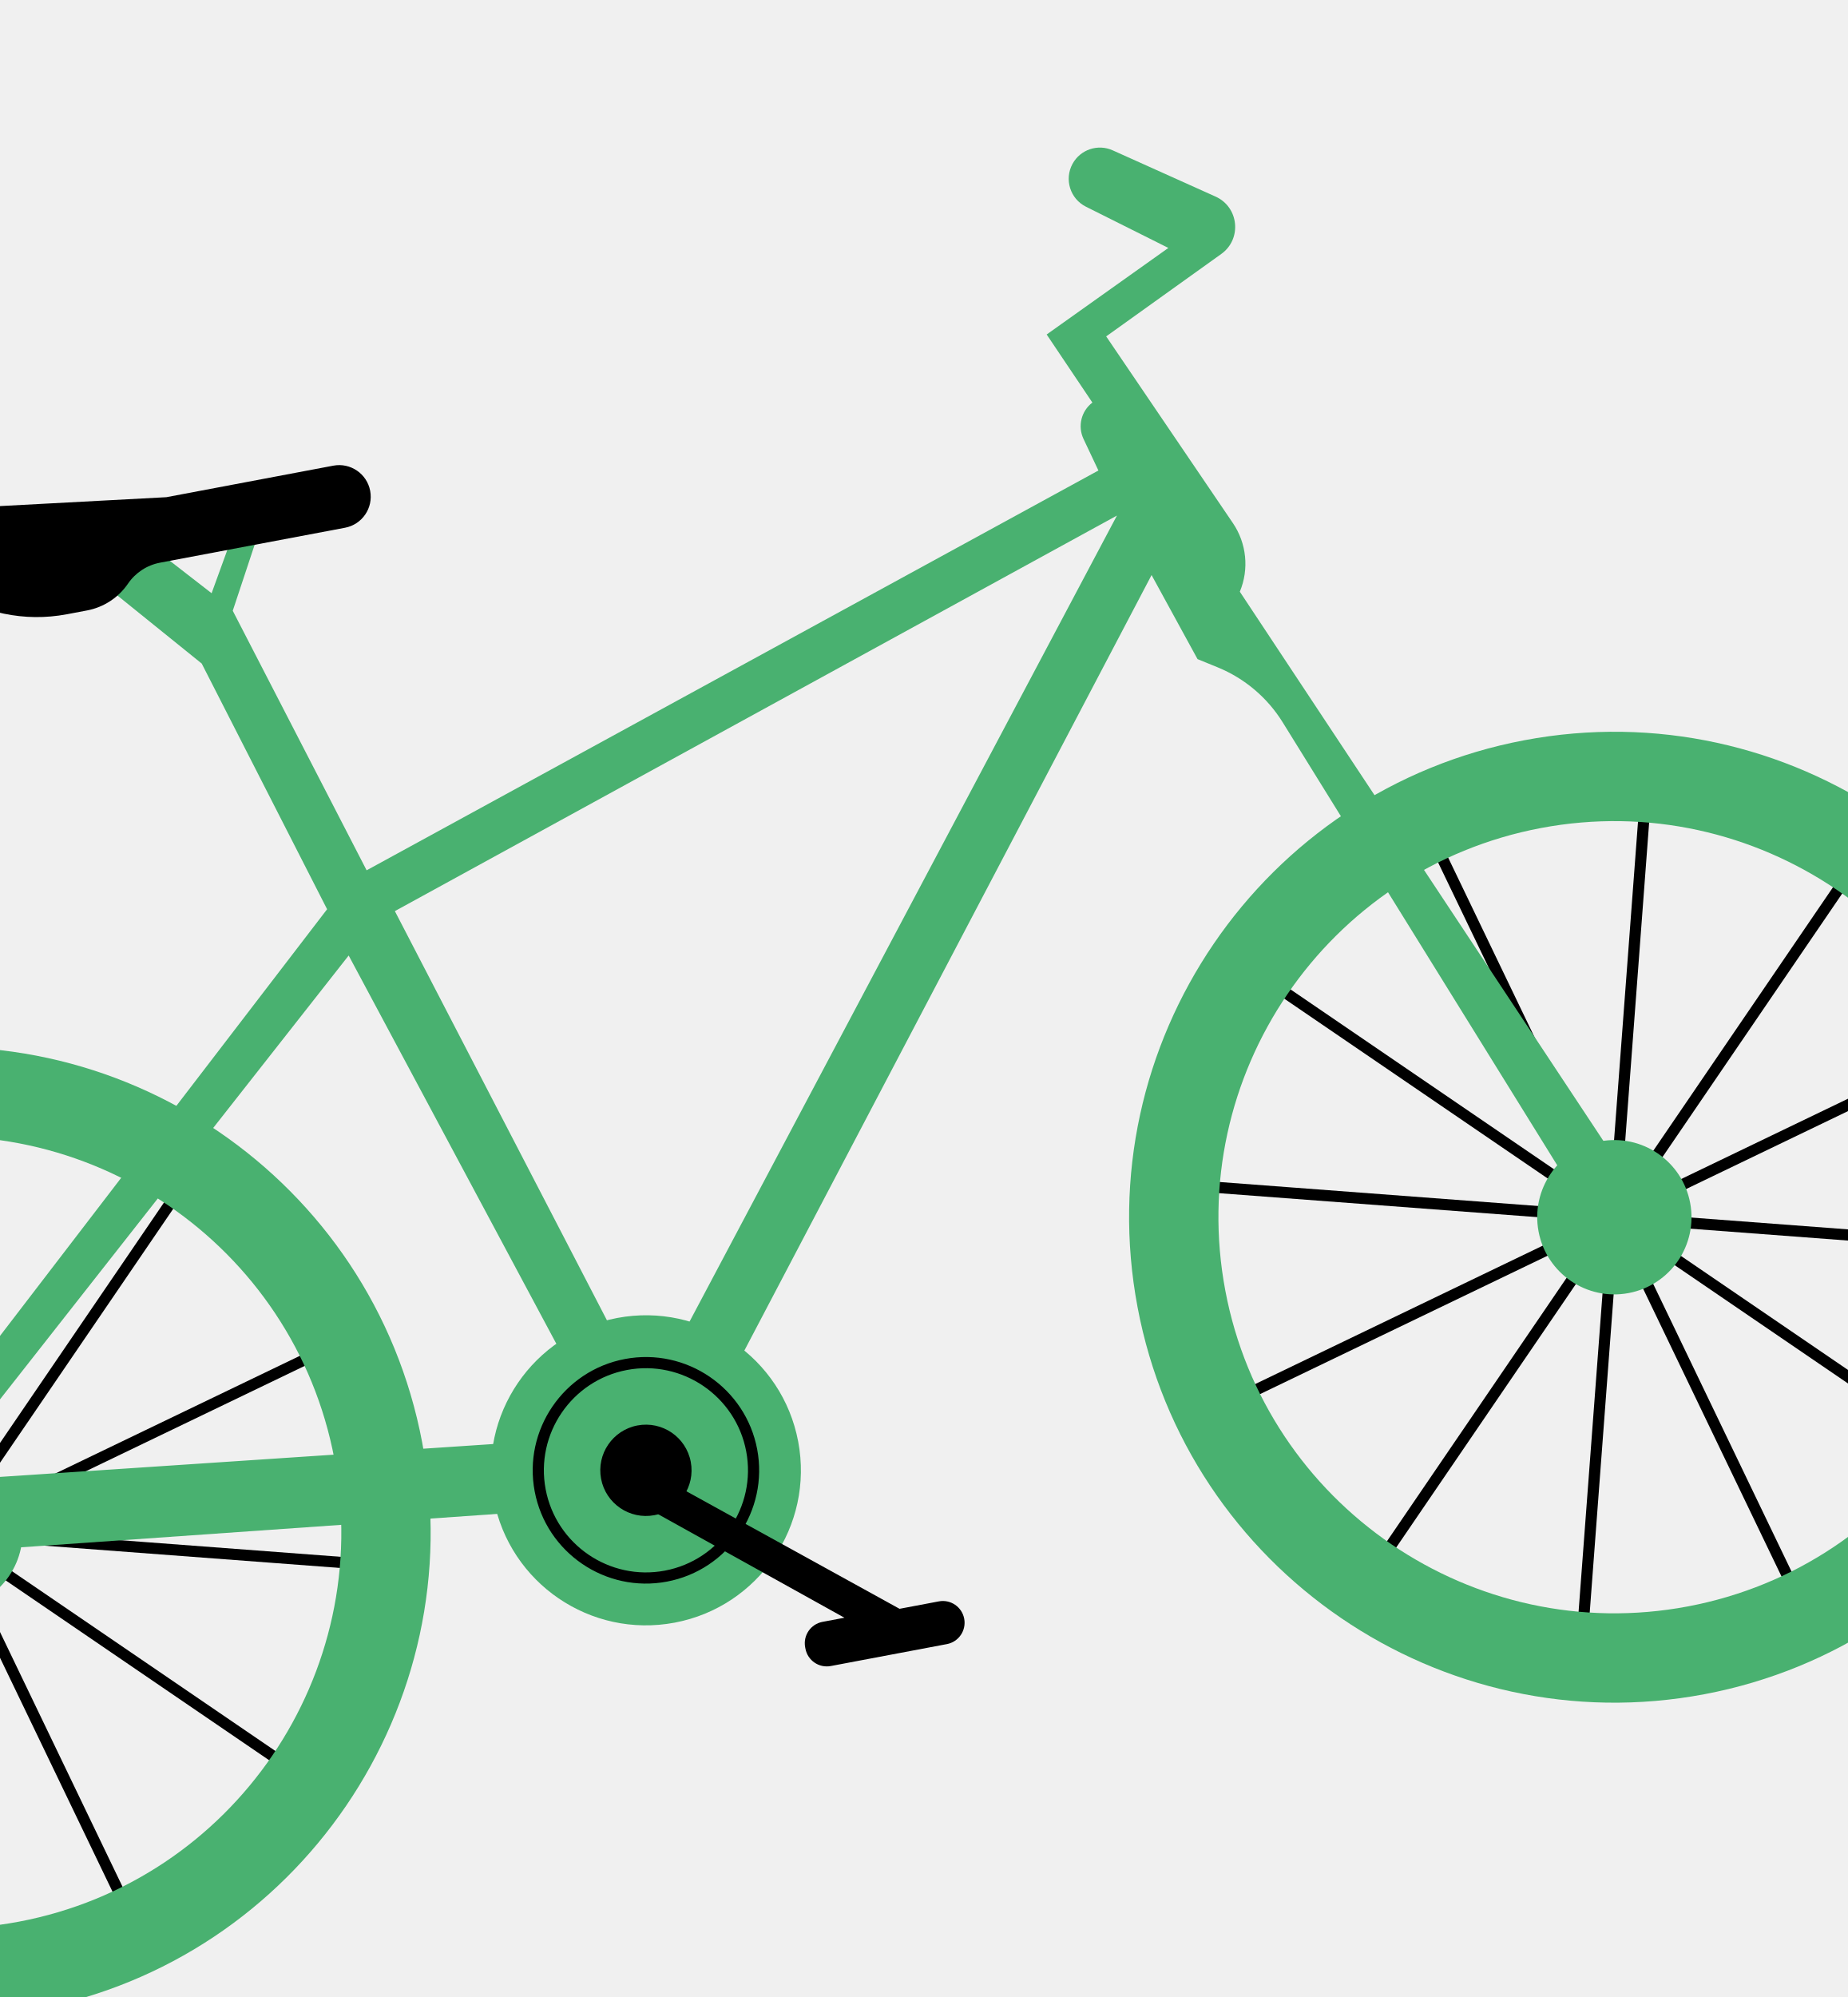
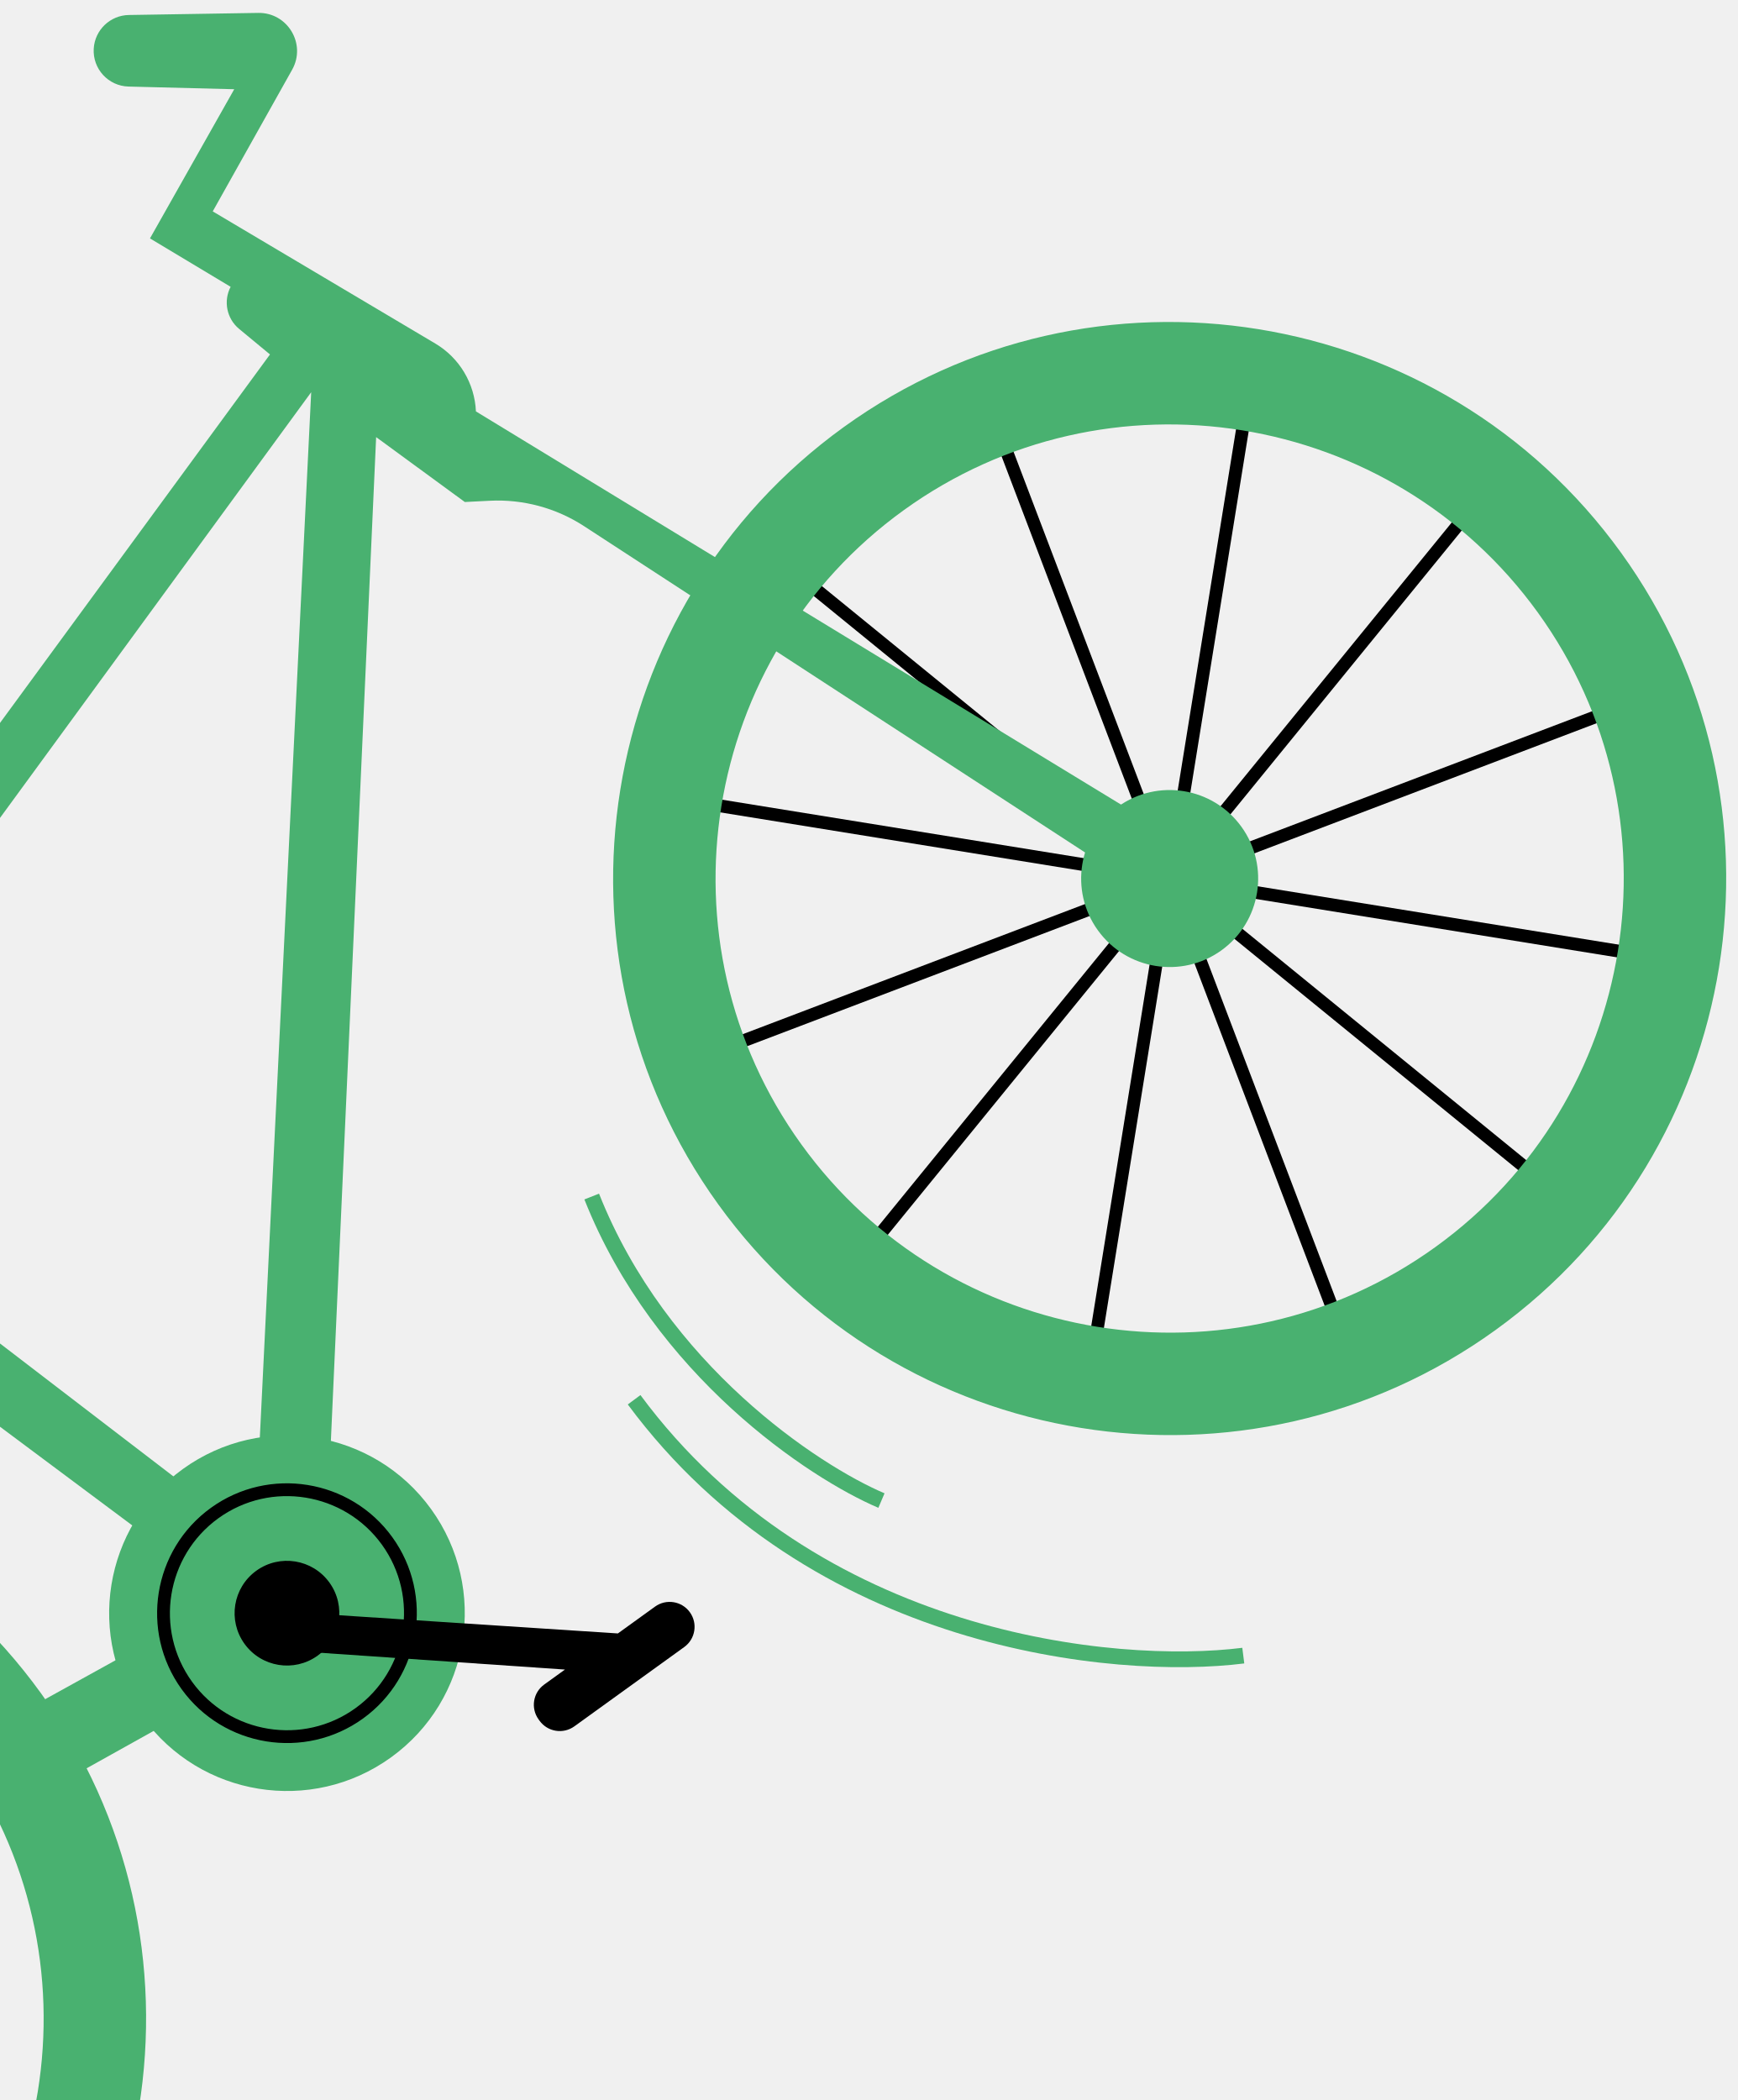
- <svg xmlns="http://www.w3.org/2000/svg" width="360" height="389" viewBox="0 0 360 389" fill="none">
-   <g clip-path="url(#clip0_187_54)">
-     <path d="M238.866 184.148L237.64 185.945L390.122 290.005L391.348 288.208L238.866 184.148Z" fill="black" />
-     <path d="M365.698 160.272L261.667 312.774L263.464 314L367.495 161.498L365.698 160.272Z" fill="black" />
-     <path d="M397.238 196.132L230.904 276.173L231.847 278.133L398.181 198.092L397.238 196.132Z" fill="black" />
-     <path d="M275.599 153.429L273.639 154.373L353.677 320.743L355.637 319.8L275.599 153.429Z" fill="black" />
-     <path d="M222.59 229.114L222.427 231.284L406.496 245.151L406.659 242.982L222.59 229.114Z" fill="black" />
-     <path d="M320.279 144.993L306.427 329.094L308.596 329.258L322.448 145.156L320.279 144.993Z" fill="black" />
-     <path d="M-86.312 245.557L-87.538 247.354L64.944 351.414L66.17 349.617L-86.312 245.557Z" fill="black" />
-     <path d="M40.52 221.681L-63.51 374.184L-61.714 375.41L42.317 222.908L40.52 221.681Z" fill="black" />
-     <path d="M72.061 257.542L-94.274 337.583L-93.331 339.544L73.004 259.503L72.061 257.542Z" fill="black" />
-     <path d="M-49.579 214.84L-51.539 215.783L28.499 382.153L30.459 381.21L-49.579 214.84Z" fill="black" />
-     <path d="M-102.588 290.524L-102.751 292.693L81.318 306.561L81.481 304.392L-102.588 290.524Z" fill="black" />
-     <path d="M6.906 391.429C-44.316 401.103 -93.861 367.291 -103.536 316.059C-113.211 264.827 -79.41 215.276 -28.187 205.602C23.036 195.929 72.58 229.74 82.255 280.972C91.93 332.205 58.129 381.756 6.906 391.429ZM-24.957 222.704C-66.752 230.597 -94.331 271.027 -86.437 312.83C-78.542 354.632 -38.118 382.22 3.677 374.327C45.471 366.434 73.051 326.004 65.156 284.202C57.262 242.399 16.837 214.812 -24.957 222.704Z" fill="#49B170" />
-     <path d="M332.084 330.02C280.862 339.693 231.318 305.882 221.642 254.649C211.967 203.416 245.768 153.866 296.991 144.193C348.214 134.519 397.758 168.33 407.433 219.563C417.108 270.796 383.307 320.346 332.084 330.02ZM300.221 161.295C258.426 169.188 230.847 209.618 238.741 251.42C246.635 293.223 287.06 320.81 328.855 312.917C370.649 305.025 398.229 264.595 390.334 222.792C382.44 180.989 342.015 153.402 300.221 161.295Z" fill="#49B170" />
-     <path d="M241.564 115.259C243.397 110.862 242.89 105.838 240.215 101.897L215.524 65.527L237.95 49.47C242.013 46.56 241.391 40.34 236.833 38.292L216.793 29.284C213.896 27.983 210.486 29.13 208.966 31.919C207.32 34.941 208.507 38.726 211.584 40.265L227.638 48.296L203.929 65.155L212.836 78.416C210.66 80.072 209.939 83.024 211.106 85.497L214.011 91.65L71.43 169.529L45.349 118.971L50.798 102.548L45.563 103.629L41.228 115.555L25.485 103.337L17.423 111.6L39.303 129.256L63.732 177.111L-21.056 287.681L-13.172 302.614L129.521 292.604L224.369 112.016L233.323 128.389L237.246 129.992C242.493 132.135 246.928 135.884 249.915 140.703L307.135 233.005L315.644 227.139L241.564 115.259L241.564 115.259ZM-12.527 288.526L67.934 186.125L118.058 279.818L-12.527 288.526ZM126.276 272.659L76.933 177.477L217.622 100.427L126.275 272.659L126.276 272.659Z" fill="#49B170" />
-     <path d="M131.453 316.079C147.838 312.984 158.611 297.191 155.517 280.803C152.422 264.415 136.63 253.639 120.246 256.733C103.861 259.827 93.088 275.62 96.182 292.008C99.277 308.396 115.069 319.173 131.453 316.079Z" fill="#49B170" />
-     <path d="M129.944 308.086C117.992 310.344 106.431 302.454 104.174 290.499C101.916 278.544 109.803 266.982 121.756 264.725C133.708 262.468 145.269 270.357 147.527 282.312C149.784 294.267 141.897 305.829 129.944 308.086ZM122.159 266.862C111.385 268.897 104.276 279.319 106.311 290.095C108.346 300.871 118.767 307.983 129.541 305.948C140.314 303.913 147.424 293.491 145.389 282.715C143.354 271.939 132.933 264.827 122.159 266.862Z" fill="black" />
-     <path d="M127.5 295.144C132.325 294.233 135.498 289.582 134.586 284.756C133.675 279.93 129.024 276.756 124.199 277.667C119.374 278.578 116.201 283.229 117.112 288.056C118.024 292.882 122.674 296.056 127.5 295.144Z" fill="black" />
-     <path d="M121.86 283.946L121.184 291.046L164.526 315.119L160.249 315.927C157.952 316.361 156.442 318.575 156.876 320.873L156.929 321.154C157.363 323.451 159.577 324.962 161.874 324.528L184.488 320.258C186.786 319.824 188.296 317.609 187.862 315.312C187.428 313.014 185.214 311.503 182.917 311.937L175.265 313.382L121.86 283.945L121.86 283.946Z" fill="black" />
-     <path d="M67.222 102.8L31.178 109.607C28.639 110.086 26.395 111.554 24.939 113.689C23.076 116.419 20.206 118.297 16.959 118.91L13.005 119.657C4.813 121.204 -3.657 119.433 -10.543 114.733C-12.444 113.436 -13.751 111.438 -14.177 109.178C-15.151 104.021 -11.359 99.188 -6.119 98.908L32.413 96.85L64.939 90.708C68.277 90.077 71.495 92.273 72.125 95.612C72.756 98.951 70.56 102.169 67.222 102.8Z" fill="black" />
-     <path d="M317.327 251.876C325.483 250.336 330.846 242.475 329.305 234.317C327.765 226.16 319.904 220.795 311.748 222.336C303.592 223.876 298.23 231.737 299.77 239.895C301.311 248.052 309.171 253.417 317.327 251.876Z" fill="#49B170" />
-     <path d="M-7.851 313.286C0.304 311.746 5.667 303.884 4.127 295.727C2.586 287.57 -5.274 282.205 -13.43 283.745C-21.586 285.286 -26.949 293.147 -25.408 301.305C-23.868 309.462 -16.007 314.826 -7.851 313.286Z" fill="#49B170" />
+ <svg xmlns="http://www.w3.org/2000/svg" width="331" height="400" viewBox="0 0 331 400" fill="none" version="1.1" id="svg803">
+   <g clip-path="url(#clip0_384_368)" id="g794" transform="translate(0,-130)">
+     <path d="m 120.72,279.604 -0.389,2.409 204.406,33.047 0.389,-2.409 z" fill="#000000" id="path764" />
+     <path d="m 238.145,194.95 -33.007,204.412 2.408,0.39 33.007,-204.413 z" fill="#000000" id="path766" />
+     <path d="m 287.253,216.343 -130.788,160.503 1.892,1.542 130.788,-160.503 z" fill="#000000" id="path768" />
+     <path d="m 143.391,230.915 -1.541,1.891 160.517,130.826 1.542,-1.892 z" fill="#000000" id="path770" />
+     <path d="m 125.61,333.019 0.867,2.281 193.524,-73.587 -0.867,-2.281 z" fill="#000000" id="path772" />
+     <path d="m 184.745,201.067 73.618,193.55 2.281,-0.867 -73.619,-193.55 z" fill="#000000" id="path774" />
+     <path d="m -157.573,448.153 -1.541,1.892 160.517,130.825 1.541,-1.891 z" fill="#000000" id="path776" />
+     <path d="M -16.106,600.574 C -63.515,634.794 -129.93,624.056 -164.156,576.639 -198.382,529.221 -187.658,462.804 -140.249,428.584 -92.841,394.364 -26.426,405.102 7.801,452.52 42.027,499.938 31.303,566.354 -16.106,600.574 Z M -128.824,444.413 c -38.682,27.921 -47.433,82.113 -19.506,120.803 27.926,38.69 82.116,47.451 120.799,19.53 C 11.151,556.824 19.902,502.632 -8.025,463.943 -35.952,425.253 -90.142,416.492 -128.824,444.413 Z" fill="#49b170" id="path778" />
+     <path d="m 284.859,383.336 c -47.408,34.22 -113.824,23.483 -148.05,-23.935 -34.227,-47.418 -23.502,-113.835 23.907,-148.055 47.408,-34.22 113.823,-23.482 148.05,23.936 34.226,47.418 23.502,113.834 -23.907,148.054 z M 172.141,227.175 c -38.683,27.921 -47.433,82.113 -19.506,120.803 27.926,38.69 82.116,47.451 120.799,19.53 38.682,-27.922 47.432,-82.114 19.506,-120.803 -27.927,-38.69 -82.117,-47.451 -120.799,-19.53 z" fill="#49b170" id="path780" />
+     <path d="m 90.65,208.363 c -0.232,-5.337 -3.14,-10.198 -7.734,-12.925 L 40.52,170.263 55.645,143.277 c 2.74,-4.889 -0.853,-10.91 -6.457,-10.819 l -24.641,0.398 c -3.561,0.057 -6.478,2.847 -6.693,6.403 -0.233,3.852 2.775,7.131 6.633,7.228 l 20.128,0.51 -16.047,28.412 15.361,9.224 c -1.421,2.718 -0.747,6.06 1.616,8.015 l 5.88,4.864 -107.696,146.994 -50.565,-38.919 -2.289,-19.272 -4.801,3.59 1.279,14.176 -21.807,-4.909 -4.251,12.231 30.628,7.508 47.6,36.961 -33.438,152.666 15.119,11.409 140.134,-78.128 10.306,-228.559 16.891,12.362 4.747,-0.241 c 6.35,-0.323 12.639,1.372 17.968,4.842 l 102.068,66.479 5.847,-10.009 -128.514,-78.329 z m -175.501,296.971 32.935,-142.31 95.525,71.271 z M 48.543,423.111 -46.897,349.956 59.273,204.706 48.542,423.111 Z" fill="#49b170" id="path782" />
+     <path d="m 74.481,464.737 c 15.165,-10.946 18.583,-32.115 7.635,-47.283 -10.948,-15.167 -32.117,-18.59 -47.281,-7.644 -15.165,10.946 -18.583,32.115 -7.635,47.283 10.948,15.168 32.117,18.59 47.281,7.644 z" fill="#49b170" id="path784" />
+     <path d="m 69.142,457.34 c -11.063,7.985 -26.56,5.479 -34.546,-5.586 -7.987,-11.064 -5.484,-26.562 5.578,-34.547 11.063,-7.985 26.56,-5.48 34.547,5.585 7.987,11.065 5.484,26.563 -5.579,34.548 z M 41.602,419.185 c -9.972,7.198 -12.227,21.167 -5.028,31.141 7.199,9.974 21.169,12.232 31.14,5.035 9.972,-7.198 12.227,-21.168 5.028,-31.142 -7.199,-9.973 -21.169,-12.232 -31.14,-5.034 z" fill="#000000" id="path786" />
+     <path d="m 60.496,445.362 c 4.466,-3.224 5.473,-9.458 2.248,-13.925 -3.224,-4.467 -9.458,-5.475 -13.924,-2.251 -4.466,3.223 -5.473,9.458 -2.248,13.924 3.224,4.467 9.458,5.475 13.924,2.252 z" fill="#000000" id="path788" />
+     <path d="m 49.435,436.676 2.695,7.531 55.479,3.804 -3.958,2.857 c -2.126,1.534 -2.605,4.502 -1.071,6.629 l 0.188,0.26 c 1.535,2.127 4.503,2.606 6.629,1.072 l 20.931,-15.108 c 2.126,-1.535 2.605,-4.503 1.07,-6.629 -1.535,-2.127 -4.502,-2.607 -6.628,-1.072 l -7.082,5.112 -68.253,-4.457 z" fill="#000000" id="path790" />
+     <path d="m 232.655,311.012 c 7.548,-5.449 9.25,-15.986 3.8,-23.536 -5.449,-7.55 -15.987,-9.254 -23.535,-3.805 -7.549,5.448 -9.25,15.986 -3.801,23.536 5.45,7.55 15.987,9.253 23.536,3.805 z" fill="#49b170" id="path792" />
  </g>
-   <defs>
-     <clipPath id="clip0_187_54">
-       <rect width="520" height="318" fill="white" transform="translate(-145 96.496) rotate(-10.6943)" />
+   <path d="m 236.811,315.356 c -24.383,3.073 -81.726,-2.37 -116.03,-48.734 m 47.11,19.2 c -12.933,-5.512 -42.077,-24.811 -55.187,-57.911" stroke="#49b170" stroke-width="3" id="path796" />
+   <defs id="defs801">
+     <clipPath id="clip0_384_368">
+       <rect width="583.249" height="356.679" fill="#ffffff" transform="rotate(-35.8219,422.277,667.5832)" id="rect798" x="0" y="0" />
    </clipPath>
  </defs>
</svg>
